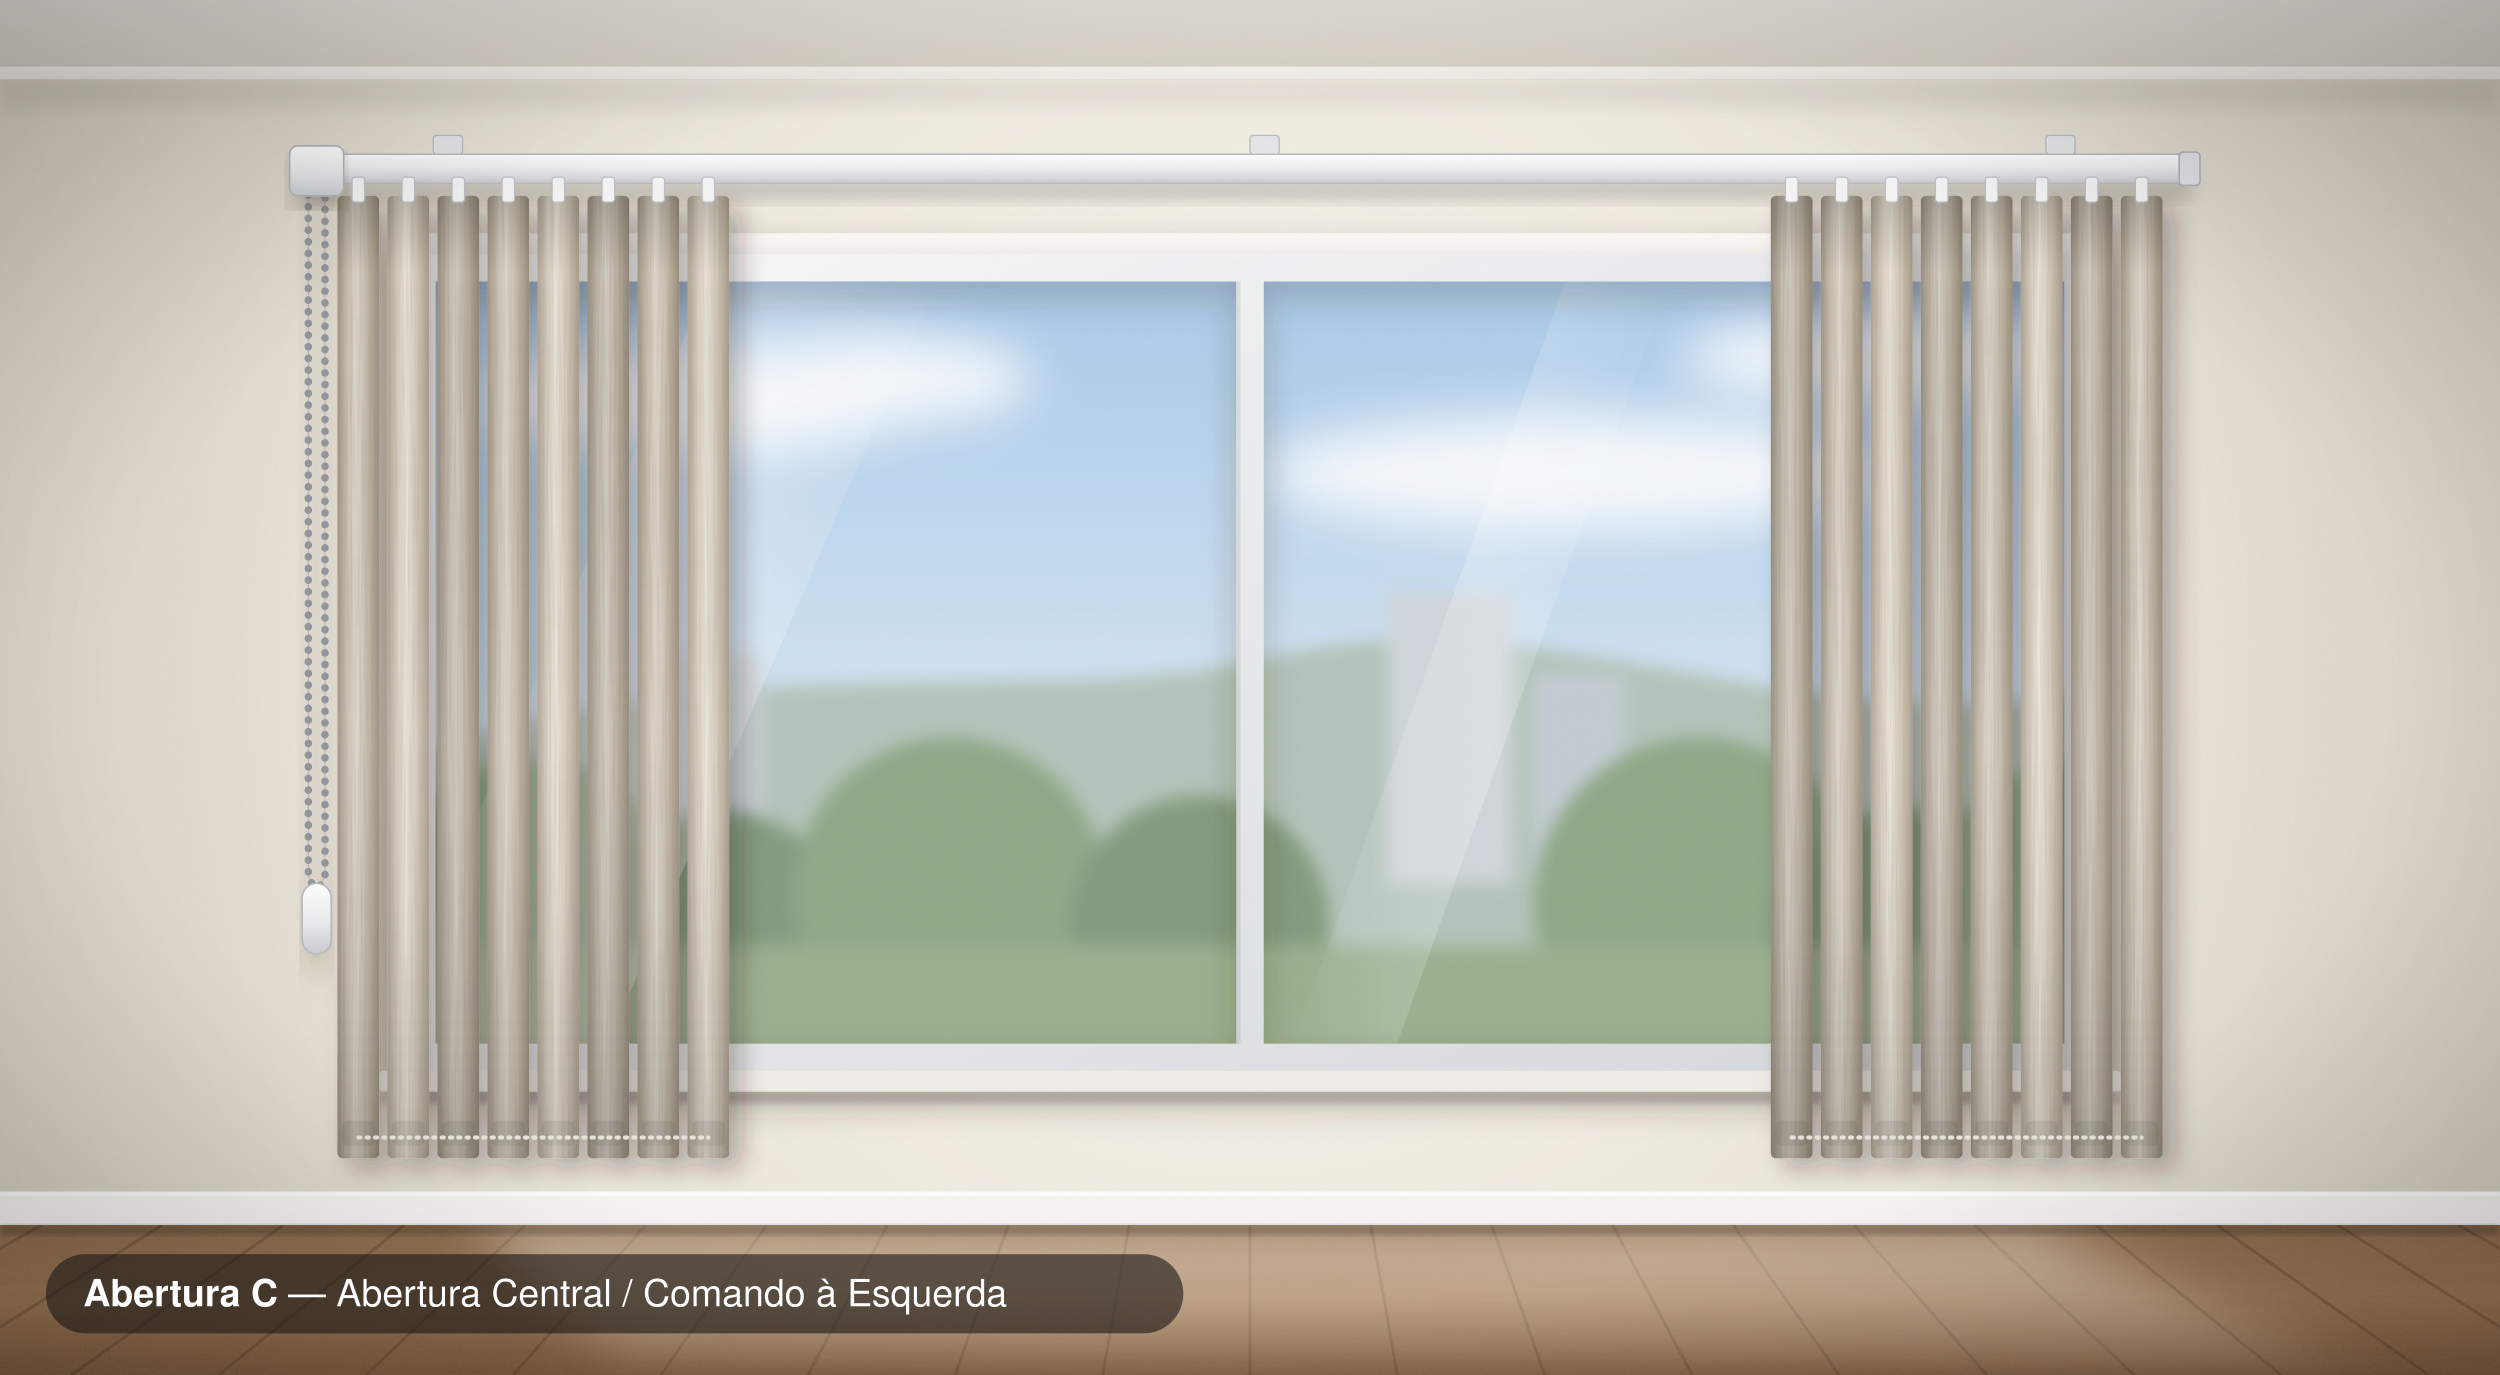
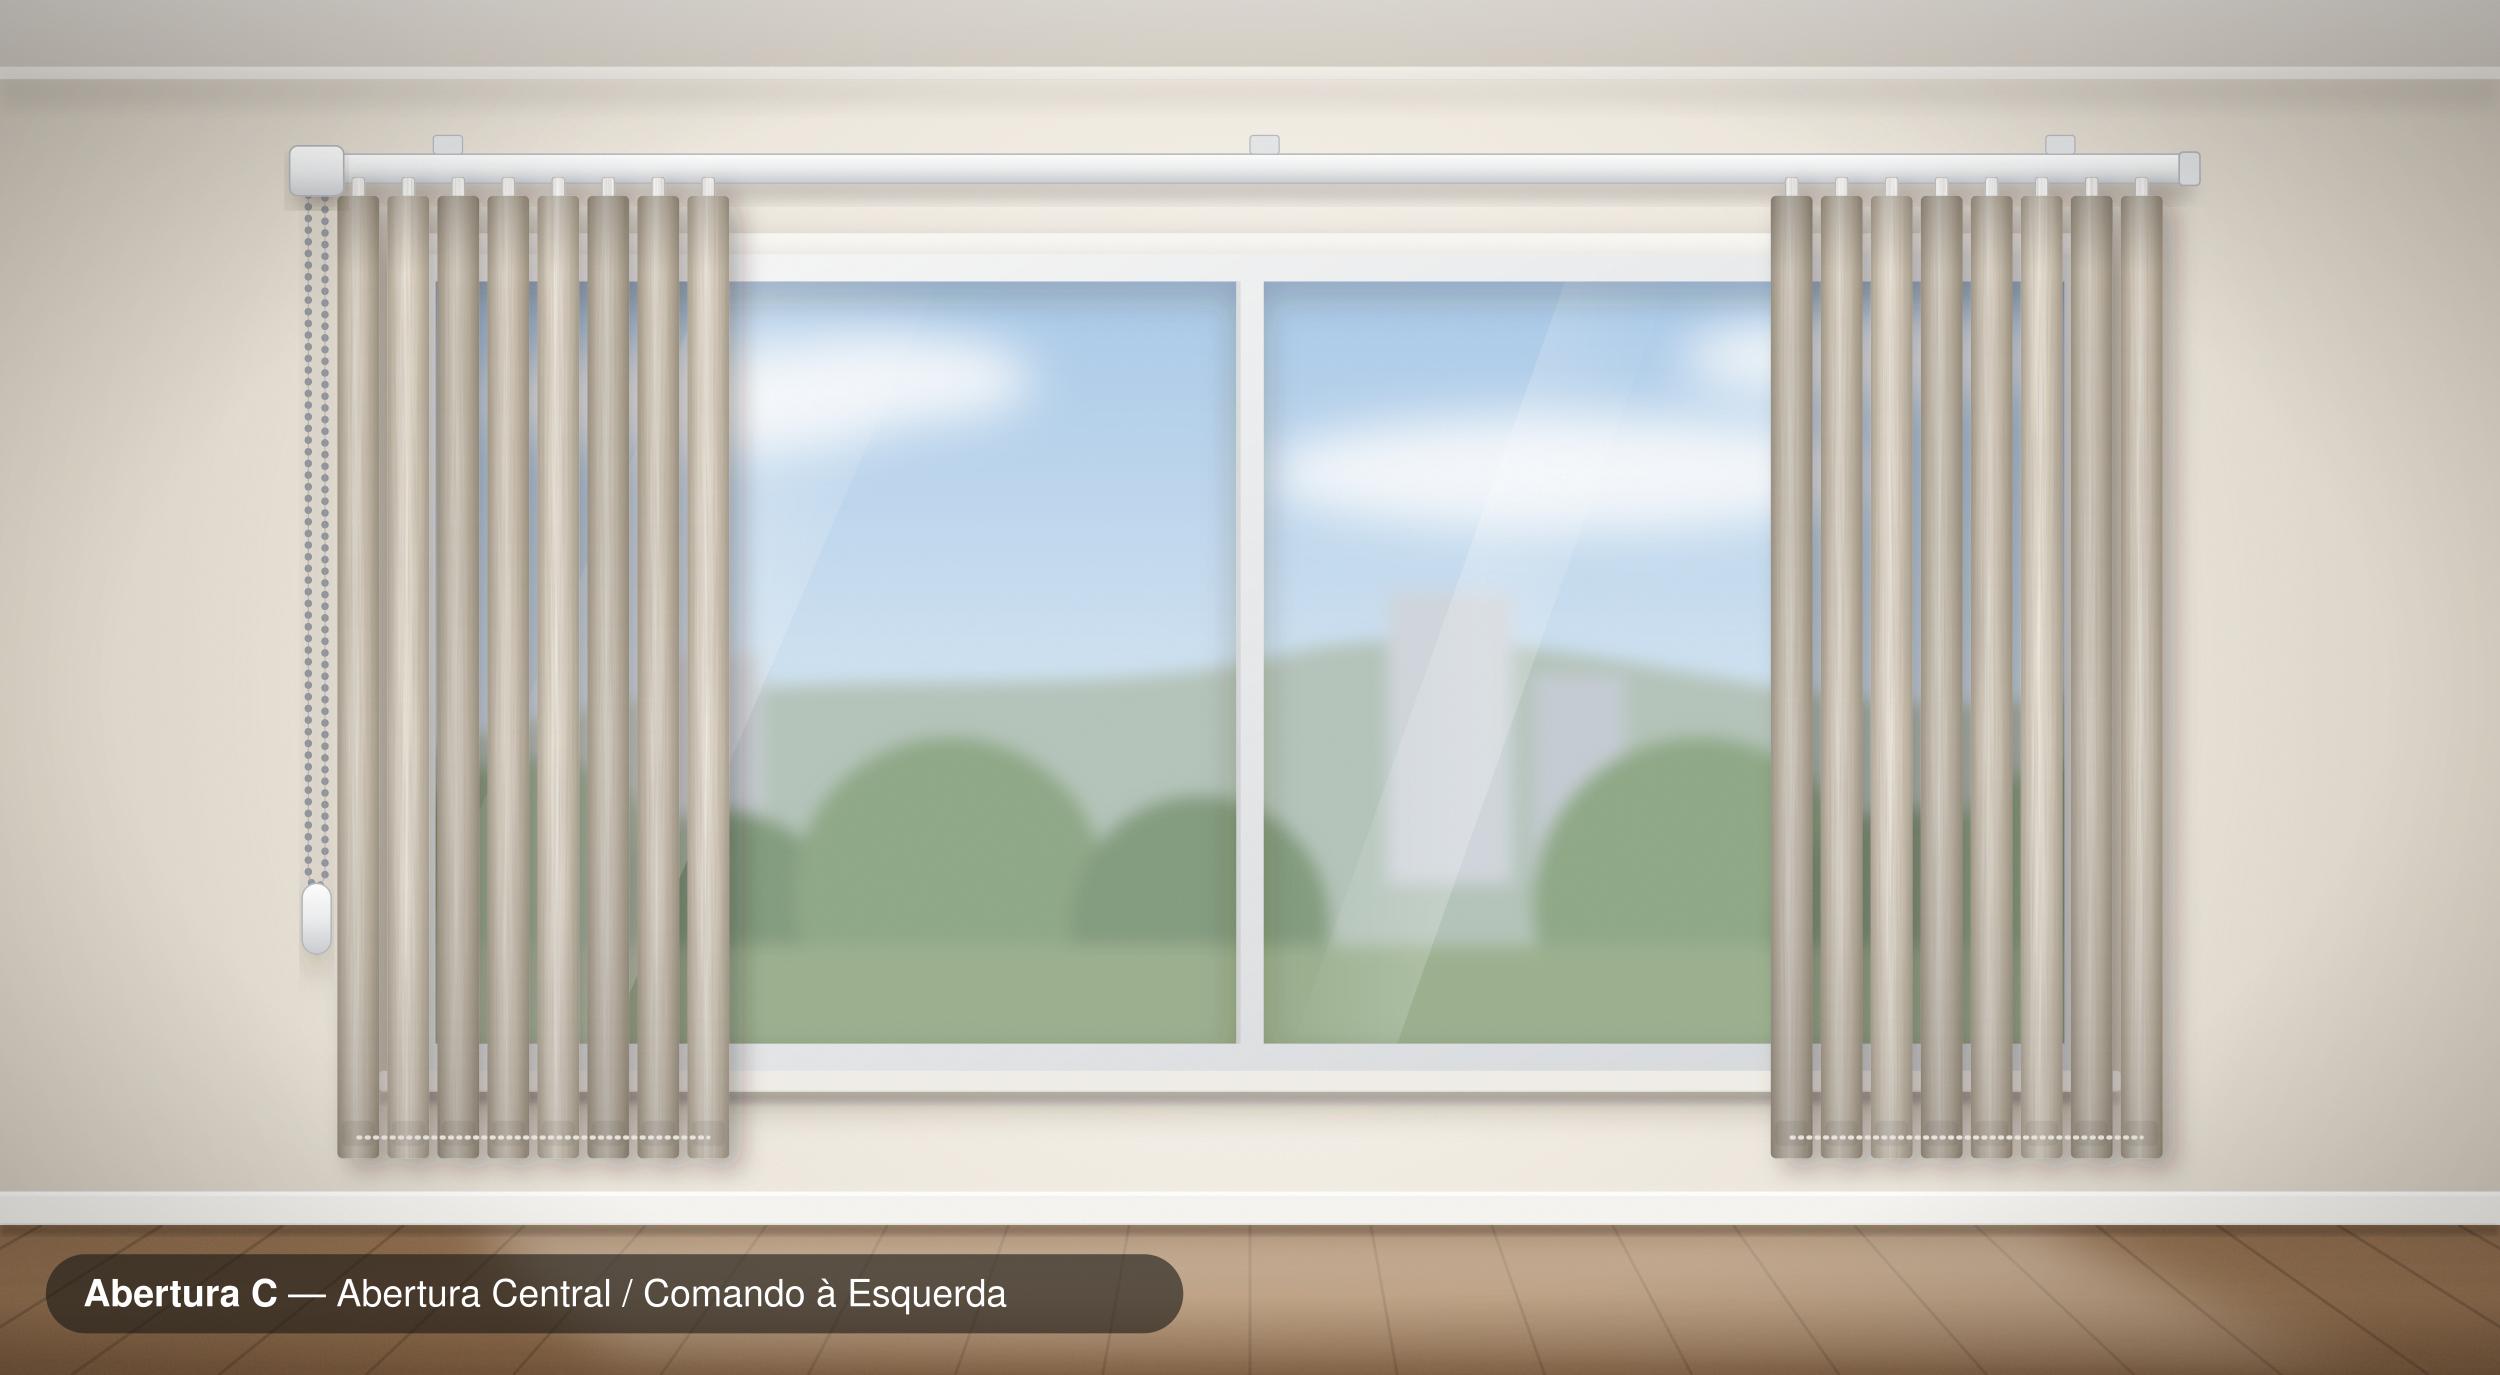
<svg xmlns="http://www.w3.org/2000/svg" viewBox="0 0 1200 660" width="1200" height="660" role="img" aria-label="Abertura C: Abertura Central / Comando à Esquerda">
  <defs>
    <radialGradient id="parede" cx="600" cy="318" r="760" gradientUnits="userSpaceOnUse">
      <stop offset="0" stop-color="#F6F1EA" />
      <stop offset=".55" stop-color="#E8E1D6" />
      <stop offset="1" stop-color="#CFC6B8" />
    </radialGradient>
    <linearGradient id="teto" x1="0" y1="0" x2="0" y2="1">
      <stop offset="0" stop-color="#E6E1DA" />
      <stop offset="1" stop-color="#D3CCC2" />
    </linearGradient>
    <linearGradient id="piso" x1="0" y1="0" x2="0" y2="1">
      <stop offset="0" stop-color="#8E6A4B" />
      <stop offset=".5" stop-color="#9F7854" />
      <stop offset="1" stop-color="#7A5739" />
    </linearGradient>
    <linearGradient id="luzPiso" x1="0" y1="0" x2="0" y2="1">
      <stop offset="0" stop-color="#FFF6E6" stop-opacity=".55" />
      <stop offset="1" stop-color="#FFF6E6" stop-opacity=".12" />
    </linearGradient>
    <linearGradient id="ceu" x1="0" y1="0" x2="0" y2="1">
      <stop offset="0" stop-color="#8DB8E2" />
      <stop offset=".6" stop-color="#C9DFF0" />
      <stop offset="1" stop-color="#E9F1F4" />
    </linearGradient>
    <linearGradient id="aluminio" x1="0" y1="0" x2="0" y2="1">
      <stop offset="0" stop-color="#FFFFFF" />
      <stop offset=".5" stop-color="#ECEDEE" />
      <stop offset="1" stop-color="#C9CCD0" />
    </linearGradient>
    <linearGradient id="caixilho" x1="0" y1="0" x2="1" y2="1">
      <stop offset="0" stop-color="#FAFAFA" />
      <stop offset="1" stop-color="#D5D8DB" />
    </linearGradient>
    <linearGradient id="lamina" x1="0" y1="0" x2="1" y2="0">
      <stop offset="0" stop-color="#A89C8A" />
      <stop offset=".25" stop-color="#D9CFBF" />
      <stop offset=".45" stop-color="#EEE7DB" />
      <stop offset=".7" stop-color="#D3C8B6" />
      <stop offset="1" stop-color="#9F937F" />
    </linearGradient>
    <linearGradient id="laminaAltura" x1="0" y1="0" x2="0" y2="1">
      <stop offset="0" stop-color="#000" stop-opacity=".18" />
      <stop offset=".08" stop-color="#000" stop-opacity="0" />
      <stop offset=".55" stop-color="#FFF" stop-opacity=".06" />
      <stop offset="1" stop-color="#000" stop-opacity=".16" />
    </linearGradient>
    <linearGradient id="reflexo" x1="0" y1="0" x2="1" y2="0">
      <stop offset="0" stop-color="#FFF" stop-opacity="0" />
      <stop offset=".5" stop-color="#FFF" stop-opacity=".35" />
      <stop offset="1" stop-color="#FFF" stop-opacity="0" />
    </linearGradient>
    <radialGradient id="vinheta" cx=".5" cy=".5" r=".75">
      <stop offset=".6" stop-color="#000" stop-opacity="0" />
      <stop offset="1" stop-color="#000" stop-opacity=".28" />
    </radialGradient>
    <radialGradient id="brilhoJanela" cx="600" cy="318" r="520" gradientUnits="userSpaceOnUse">
      <stop offset="0" stop-color="#FFFBF2" stop-opacity=".55" />
      <stop offset="1" stop-color="#FFFBF2" stop-opacity="0" />
    </radialGradient>
    <clipPath id="vaos">
      <rect x="209" y="135" width="384.5" height="366" />
      <rect x="606.5" y="135" width="384.5" height="366" />
    </clipPath>
    <clipPath id="pisoClip">
      <rect x="0" y="588" width="1200" height="72" />
    </clipPath>
    <filter id="desfoque4" x="-10%" y="-30%" width="120%" height="160%">
      <feGaussianBlur stdDeviation="4" />
    </filter>
    <filter id="desfoque2">
      <feGaussianBlur stdDeviation="1.6" />
    </filter>
    <filter id="desfoque12" x="-20%" y="-50%" width="140%" height="200%">
      <feGaussianBlur stdDeviation="12" />
    </filter>
    <filter id="sombra" x="-10%" y="-20%" width="120%" height="150%">
      <feDropShadow dx="0" dy="7" stdDeviation="8" flood-color="#3A2E22" flood-opacity=".28" />
    </filter>
    <filter id="sombraLaminas" x="-10%" y="-5%" width="125%" height="115%">
      <feDropShadow dx="6" dy="5" stdDeviation="6" flood-color="#2E2418" flood-opacity=".32" />
    </filter>
    <filter id="tecido" x="0" y="0" width="100%" height="100%">
      <feTurbulence type="fractalNoise" baseFrequency="0.9 0.015" numOctaves="2" seed="4" result="n" />
      <feColorMatrix in="n" type="matrix" values="0 0 0 0 .35  0 0 0 0 .30  0 0 0 0 .24  0 0 0 .55 -.12" result="nc" />
      <feComposite in="nc" in2="SourceGraphic" operator="in" result="t" />
      <feMerge>
        <feMergeNode in="SourceGraphic" />
        <feMergeNode in="t" />
      </feMerge>
    </filter>
    <filter id="grao" x="0" y="0" width="100%" height="100%">
      <feTurbulence type="fractalNoise" baseFrequency=".85" numOctaves="2" seed="9" />
      <feColorMatrix type="matrix" values="0 0 0 0 .5  0 0 0 0 .5  0 0 0 0 .5  0 0 0 .07 0" />
    </filter>
    <filter id="veios" x="0" y="0" width="100%" height="100%">
      <feTurbulence type="fractalNoise" baseFrequency="0.004 0.18" numOctaves="3" seed="2" />
      <feColorMatrix type="matrix" values="0 0 0 0 .25  0 0 0 0 .14  0 0 0 0 .06  0 0 0 .5 -.1" />
    </filter>
  </defs>
  <rect width="1200" height="660" fill="url(#parede)" />
  <rect width="1200" height="660" fill="url(#brilhoJanela)" />
  <rect width="1200" height="38" fill="url(#teto)" />
  <rect y="32" width="1200" height="6" fill="#F3EFE9" />
  <rect y="38" width="1200" height="14" fill="#000" opacity=".06" filter="url(#desfoque4)" />
  <rect y="588" width="1200" height="72" fill="url(#piso)" />
  <rect y="588" width="1200" height="72" filter="url(#veios)" />
  <g clip-path="url(#pisoClip)" stroke="#3E2817" stroke-opacity=".28" stroke-width="1.4">
    <line x1="-328" y1="588" x2="-531.7" y2="660" />
    <line x1="-270" y1="588" x2="-461" y2="660" />
    <line x1="-212" y1="588" x2="-390.2" y2="660" />
    <line x1="-154" y1="588" x2="-319.5" y2="660" />
    <line x1="-96" y1="588" x2="-248.8" y2="660" />
    <line x1="-38" y1="588" x2="-178" y2="660" />
    <line x1="20" y1="588" x2="-107.3" y2="660" />
    <line x1="78" y1="588" x2="-36.6" y2="660" />
    <line x1="136" y1="588" x2="34.1" y2="660" />
    <line x1="194" y1="588" x2="104.9" y2="660" />
    <line x1="252" y1="588" x2="175.6" y2="660" />
    <line x1="310" y1="588" x2="246.3" y2="660" />
    <line x1="368" y1="588" x2="317.1" y2="660" />
    <line x1="426" y1="588" x2="387.8" y2="660" />
    <line x1="484" y1="588" x2="458.5" y2="660" />
    <line x1="542" y1="588" x2="529.3" y2="660" />
    <line x1="600" y1="588" x2="600" y2="660" />
    <line x1="658" y1="588" x2="670.7" y2="660" />
    <line x1="716" y1="588" x2="741.5" y2="660" />
    <line x1="774" y1="588" x2="812.2" y2="660" />
    <line x1="832" y1="588" x2="882.9" y2="660" />
    <line x1="890" y1="588" x2="953.7" y2="660" />
    <line x1="948" y1="588" x2="1024.4" y2="660" />
    <line x1="1006" y1="588" x2="1095.1" y2="660" />
    <line x1="1064" y1="588" x2="1165.9" y2="660" />
    <line x1="1122" y1="588" x2="1236.6" y2="660" />
    <line x1="1180" y1="588" x2="1307.3" y2="660" />
    <line x1="1238" y1="588" x2="1378" y2="660" />
    <line x1="1296" y1="588" x2="1448.8" y2="660" />
    <line x1="1354" y1="588" x2="1519.5" y2="660" />
    <line x1="1412" y1="588" x2="1590.2" y2="660" />
    <line x1="1470" y1="588" x2="1661" y2="660" />
    <line x1="1528" y1="588" x2="1731.7" y2="660" />
  </g>
  <polygon points="226,588 974,588 1144,660 306,660" fill="url(#luzPiso)" filter="url(#desfoque12)" />
  <rect y="572" width="1200" height="16" fill="#F7F5F1" />
  <rect y="572" width="1200" height="2" fill="#FFFFFF" />
  <rect y="588" width="1200" height="5" fill="#000" opacity=".22" filter="url(#desfoque2)" />
  <rect x="186" y="112" width="828" height="412" fill="#FBF9F5" filter="url(#sombra)" />
  <g clip-path="url(#vaos)">
    <rect x="196" y="122" width="808" height="392" fill="url(#ceu)" />
    <g fill="#FFFFFF" opacity=".85" filter="url(#desfoque12)">
      <ellipse cx="336" cy="192" rx="110" ry="26" />
      <ellipse cx="426" cy="182" rx="70" ry="22" />
      <ellipse cx="756" cy="227" rx="150" ry="28" />
      <ellipse cx="896" cy="172" rx="90" ry="20" />
    </g>
    <path d="M196 364 C356 304 496 344 616 314 S896 364 1004 329 V514 H196 Z" fill="#9FB3A6" filter="url(#desfoque4)" />
    <g filter="url(#desfoque4)">
      <rect x="666" y="284" width="60" height="140" fill="#C3CBD2" />
      <rect x="736" y="324" width="44" height="100" fill="#B4BEC7" />
      <rect x="316" y="314" width="50" height="110" fill="#BAC3CB" />
    </g>
    <g filter="url(#desfoque4)">
      <circle cx="256" cy="434" r="70" fill="#6E8F64" />
      <circle cx="346" cy="449" r="60" fill="#5F7F58" />
      <circle cx="456" cy="429" r="75" fill="#6E8F64" />
      <circle cx="576" cy="444" r="62" fill="#5F7F58" />
      <circle cx="816" cy="434" r="80" fill="#6E8F64" />
      <circle cx="916" cy="454" r="66" fill="#5F7F58" />
      <circle cx="996" cy="436" r="70" fill="#6E8F64" />
      <rect x="196" y="454" width="808" height="60" fill="#7F9A6E" />
    </g>
    <rect x="196" y="122" width="808" height="392" fill="#FFFFFF" opacity=".22" />
    <polygon points="346,122 456,122 286,514 176,514" fill="url(#reflexo)" />
    <polygon points="756,122 806,122 666,514 616,514" fill="url(#reflexo)" opacity=".7" />
  </g>
  <g filter="url(#sombra)">
    <path fill-rule="evenodd" fill="url(#caixilho)" d="M196 122 h808 v392 h-808 Z       M209 135 h384.5 v366 h-384.5 Z       M606.5 135 h384.5 v366 h-384.5 Z" />
  </g>
  <rect x="593.5" y="135" width="2" height="366" fill="#000" opacity=".08" />
  <rect x="182" y="514" width="836" height="10" rx="2" fill="#F1EEE8" />
  <rect x="182" y="524" width="836" height="6" fill="#000" opacity=".12" filter="url(#desfoque2)" />
  <rect x="148" y="86" width="904" height="10" fill="#000" opacity=".18" filter="url(#desfoque4)" />
  <rect x="148" y="74" width="904" height="14" rx="3" fill="url(#aluminio)" stroke="#B8BBBF" stroke-width=".8" />
  <rect x="144" y="73" width="10" height="16" rx="2" fill="#E2E3E5" stroke="#B0B3B7" stroke-width=".8" />
  <rect x="1046" y="73" width="10" height="16" rx="2" fill="#E2E3E5" stroke="#B0B3B7" stroke-width=".8" />
  <rect x="208" y="65" width="14" height="9" rx="1.5" fill="#E4E5E7" stroke="#B5B8BC" stroke-width=".6" />
  <rect x="600" y="65" width="14" height="9" rx="1.5" fill="#E4E5E7" stroke="#B5B8BC" stroke-width=".6" />
  <rect x="982" y="65" width="14" height="9" rx="1.5" fill="#E4E5E7" stroke="#B5B8BC" stroke-width=".6" />
  <g filter="url(#sombraLaminas)">
    <g filter="url(#tecido)">
-       <rect x="162" y="94" width="20" height="462" rx="2.5" fill="url(#lamina)" />
-       <rect x="186" y="94" width="20" height="462" rx="2.5" fill="url(#lamina)" />
-       <rect x="210" y="94" width="20" height="462" rx="2.5" fill="url(#lamina)" />
-       <rect x="234" y="94" width="20" height="462" rx="2.5" fill="url(#lamina)" />
-       <rect x="258" y="94" width="20" height="462" rx="2.5" fill="url(#lamina)" />
-       <rect x="282" y="94" width="20" height="462" rx="2.5" fill="url(#lamina)" />
-       <rect x="306" y="94" width="20" height="462" rx="2.5" fill="url(#lamina)" />
-       <rect x="330" y="94" width="20" height="462" rx="2.5" fill="url(#lamina)" />
-       <rect x="850" y="94" width="20" height="462" rx="2.5" fill="url(#lamina)" />
-       <rect x="874" y="94" width="20" height="462" rx="2.5" fill="url(#lamina)" />
-       <rect x="898" y="94" width="20" height="462" rx="2.5" fill="url(#lamina)" />
-       <rect x="922" y="94" width="20" height="462" rx="2.5" fill="url(#lamina)" />
-       <rect x="946" y="94" width="20" height="462" rx="2.5" fill="url(#lamina)" />
-       <rect x="970" y="94" width="20" height="462" rx="2.5" fill="url(#lamina)" />
-       <rect x="994" y="94" width="20" height="462" rx="2.5" fill="url(#lamina)" />
-       <rect x="1018" y="94" width="20" height="462" rx="2.5" fill="url(#lamina)" />
+       <g transform="translate(172 0)">
+         <rect x="-3" y="85" width="6" height="12" rx="1.5" fill="#F4F4F4" stroke="#BDBFC2" stroke-width=".6" />
+         <rect x="-10" y="94" width="20" height="462" rx="2.5" fill="url(#lamina)" />
+         <rect x="-10" y="94" width="20" height="462" rx="2.5" fill="url(#laminaAltura)" />
+         <rect x="-10" y="94" width="20" height="462" rx="2.5" fill="#000" opacity="0.05" />
+         <rect x="-8" y="538" width="16" height="12" rx="3" fill="#000" opacity=".07" />
+       </g>
+       <g transform="translate(196 0)">
+         <rect x="-3" y="85" width="6" height="12" rx="1.5" fill="#F4F4F4" stroke="#BDBFC2" stroke-width=".6" />
+         <rect x="-10" y="94" width="20" height="462" rx="2.5" fill="url(#lamina)" />
+         <rect x="-10" y="94" width="20" height="462" rx="2.5" fill="url(#laminaAltura)" />
+         <rect x="-10" y="94" width="20" height="462" rx="2.5" fill="#FFF" opacity="0.07" />
+         <rect x="-8" y="538" width="16" height="12" rx="3" fill="#000" opacity=".07" />
+       </g>
+       <g transform="translate(220 0)">
+         <rect x="-3" y="85" width="6" height="12" rx="1.5" fill="#F4F4F4" stroke="#BDBFC2" stroke-width=".6" />
+         <rect x="-10" y="94" width="20" height="462" rx="2.5" fill="url(#lamina)" />
+         <rect x="-10" y="94" width="20" height="462" rx="2.5" fill="url(#laminaAltura)" />
+         <rect x="-10" y="94" width="20" height="462" rx="2.5" fill="#000" opacity="0.1" />
+         <rect x="-8" y="538" width="16" height="12" rx="3" fill="#000" opacity=".07" />
+       </g>
+       <g transform="translate(244 0)">
+         <rect x="-3" y="85" width="6" height="12" rx="1.5" fill="#F4F4F4" stroke="#BDBFC2" stroke-width=".6" />
+         <rect x="-10" y="94" width="20" height="462" rx="2.5" fill="url(#lamina)" />
+         <rect x="-10" y="94" width="20" height="462" rx="2.5" fill="url(#laminaAltura)" />
+         <rect x="-10" y="94" width="20" height="462" rx="2.5" fill="#000" opacity="0.05" />
+         <rect x="-8" y="538" width="16" height="12" rx="3" fill="#000" opacity=".07" />
+       </g>
+       <g transform="translate(268 0)">
+         <rect x="-3" y="85" width="6" height="12" rx="1.5" fill="#F4F4F4" stroke="#BDBFC2" stroke-width=".6" />
+         <rect x="-10" y="94" width="20" height="462" rx="2.5" fill="url(#lamina)" />
+         <rect x="-10" y="94" width="20" height="462" rx="2.5" fill="url(#laminaAltura)" />
+         <rect x="-10" y="94" width="20" height="462" rx="2.5" fill="#FFF" opacity="0.07" />
+         <rect x="-8" y="538" width="16" height="12" rx="3" fill="#000" opacity=".07" />
+       </g>
+       <g transform="translate(292 0)">
+         <rect x="-3" y="85" width="6" height="12" rx="1.5" fill="#F4F4F4" stroke="#BDBFC2" stroke-width=".6" />
+         <rect x="-10" y="94" width="20" height="462" rx="2.5" fill="url(#lamina)" />
+         <rect x="-10" y="94" width="20" height="462" rx="2.5" fill="url(#laminaAltura)" />
+         <rect x="-10" y="94" width="20" height="462" rx="2.5" fill="#000" opacity="0.1" />
+         <rect x="-8" y="538" width="16" height="12" rx="3" fill="#000" opacity=".07" />
+       </g>
+       <g transform="translate(316 0)">
+         <rect x="-3" y="85" width="6" height="12" rx="1.5" fill="#F4F4F4" stroke="#BDBFC2" stroke-width=".6" />
+         <rect x="-10" y="94" width="20" height="462" rx="2.5" fill="url(#lamina)" />
+         <rect x="-10" y="94" width="20" height="462" rx="2.5" fill="url(#laminaAltura)" />
+         <rect x="-10" y="94" width="20" height="462" rx="2.5" fill="#000" opacity="0.05" />
+         <rect x="-8" y="538" width="16" height="12" rx="3" fill="#000" opacity=".07" />
+       </g>
+       <g transform="translate(340 0)">
+         <rect x="-3" y="85" width="6" height="12" rx="1.5" fill="#F4F4F4" stroke="#BDBFC2" stroke-width=".6" />
+         <rect x="-10" y="94" width="20" height="462" rx="2.5" fill="url(#lamina)" />
+         <rect x="-10" y="94" width="20" height="462" rx="2.5" fill="url(#laminaAltura)" />
+         <rect x="-10" y="94" width="20" height="462" rx="2.5" fill="#FFF" opacity="0.07" />
+         <rect x="-8" y="538" width="16" height="12" rx="3" fill="#000" opacity=".07" />
+       </g>
+       <g transform="translate(860 0)">
+         <rect x="-3" y="85" width="6" height="12" rx="1.5" fill="#F4F4F4" stroke="#BDBFC2" stroke-width=".6" />
+         <rect x="-10" y="94" width="20" height="462" rx="2.5" fill="url(#lamina)" />
+         <rect x="-10" y="94" width="20" height="462" rx="2.5" fill="url(#laminaAltura)" />
+         <rect x="-10" y="94" width="20" height="462" rx="2.5" fill="#000" opacity="0.1" />
+         <rect x="-8" y="538" width="16" height="12" rx="3" fill="#000" opacity=".07" />
+       </g>
+       <g transform="translate(884 0)">
+         <rect x="-3" y="85" width="6" height="12" rx="1.5" fill="#F4F4F4" stroke="#BDBFC2" stroke-width=".6" />
+         <rect x="-10" y="94" width="20" height="462" rx="2.5" fill="url(#lamina)" />
+         <rect x="-10" y="94" width="20" height="462" rx="2.5" fill="url(#laminaAltura)" />
+         <rect x="-10" y="94" width="20" height="462" rx="2.5" fill="#000" opacity="0.05" />
+         <rect x="-8" y="538" width="16" height="12" rx="3" fill="#000" opacity=".07" />
+       </g>
+       <g transform="translate(908 0)">
+         <rect x="-3" y="85" width="6" height="12" rx="1.5" fill="#F4F4F4" stroke="#BDBFC2" stroke-width=".6" />
+         <rect x="-10" y="94" width="20" height="462" rx="2.5" fill="url(#lamina)" />
+         <rect x="-10" y="94" width="20" height="462" rx="2.5" fill="url(#laminaAltura)" />
+         <rect x="-10" y="94" width="20" height="462" rx="2.5" fill="#FFF" opacity="0.07" />
+         <rect x="-8" y="538" width="16" height="12" rx="3" fill="#000" opacity=".07" />
+       </g>
+       <g transform="translate(932 0)">
+         <rect x="-3" y="85" width="6" height="12" rx="1.5" fill="#F4F4F4" stroke="#BDBFC2" stroke-width=".6" />
+         <rect x="-10" y="94" width="20" height="462" rx="2.5" fill="url(#lamina)" />
+         <rect x="-10" y="94" width="20" height="462" rx="2.5" fill="url(#laminaAltura)" />
+         <rect x="-10" y="94" width="20" height="462" rx="2.5" fill="#000" opacity="0.1" />
+         <rect x="-8" y="538" width="16" height="12" rx="3" fill="#000" opacity=".07" />
+       </g>
+       <g transform="translate(956 0)">
+         <rect x="-3" y="85" width="6" height="12" rx="1.5" fill="#F4F4F4" stroke="#BDBFC2" stroke-width=".6" />
+         <rect x="-10" y="94" width="20" height="462" rx="2.5" fill="url(#lamina)" />
+         <rect x="-10" y="94" width="20" height="462" rx="2.5" fill="url(#laminaAltura)" />
+         <rect x="-10" y="94" width="20" height="462" rx="2.5" fill="#000" opacity="0.05" />
+         <rect x="-8" y="538" width="16" height="12" rx="3" fill="#000" opacity=".07" />
+       </g>
+       <g transform="translate(980 0)">
+         <rect x="-3" y="85" width="6" height="12" rx="1.5" fill="#F4F4F4" stroke="#BDBFC2" stroke-width=".6" />
+         <rect x="-10" y="94" width="20" height="462" rx="2.5" fill="url(#lamina)" />
+         <rect x="-10" y="94" width="20" height="462" rx="2.5" fill="url(#laminaAltura)" />
+         <rect x="-10" y="94" width="20" height="462" rx="2.5" fill="#FFF" opacity="0.07" />
+         <rect x="-8" y="538" width="16" height="12" rx="3" fill="#000" opacity=".07" />
+       </g>
+       <g transform="translate(1004 0)">
+         <rect x="-3" y="85" width="6" height="12" rx="1.5" fill="#F4F4F4" stroke="#BDBFC2" stroke-width=".6" />
+         <rect x="-10" y="94" width="20" height="462" rx="2.5" fill="url(#lamina)" />
+         <rect x="-10" y="94" width="20" height="462" rx="2.5" fill="url(#laminaAltura)" />
+         <rect x="-10" y="94" width="20" height="462" rx="2.5" fill="#000" opacity="0.1" />
+         <rect x="-8" y="538" width="16" height="12" rx="3" fill="#000" opacity=".07" />
+       </g>
+       <g transform="translate(1028 0)">
+         <rect x="-3" y="85" width="6" height="12" rx="1.5" fill="#F4F4F4" stroke="#BDBFC2" stroke-width=".6" />
+         <rect x="-10" y="94" width="20" height="462" rx="2.5" fill="url(#lamina)" />
+         <rect x="-10" y="94" width="20" height="462" rx="2.5" fill="url(#laminaAltura)" />
+         <rect x="-10" y="94" width="20" height="462" rx="2.5" fill="#000" opacity="0.05" />
+         <rect x="-8" y="538" width="16" height="12" rx="3" fill="#000" opacity=".07" />
+       </g>
    </g>
  </g>
-   <rect x="162" y="94" width="20" height="462" rx="2.5" fill="url(#laminaAltura)" />
-   <rect x="186" y="94" width="20" height="462" rx="2.5" fill="url(#laminaAltura)" />
-   <rect x="210" y="94" width="20" height="462" rx="2.5" fill="url(#laminaAltura)" />
-   <rect x="234" y="94" width="20" height="462" rx="2.5" fill="url(#laminaAltura)" />
-   <rect x="258" y="94" width="20" height="462" rx="2.5" fill="url(#laminaAltura)" />
-   <rect x="282" y="94" width="20" height="462" rx="2.5" fill="url(#laminaAltura)" />
-   <rect x="306" y="94" width="20" height="462" rx="2.5" fill="url(#laminaAltura)" />
-   <rect x="330" y="94" width="20" height="462" rx="2.5" fill="url(#laminaAltura)" />
-   <rect x="850" y="94" width="20" height="462" rx="2.5" fill="url(#laminaAltura)" />
-   <rect x="874" y="94" width="20" height="462" rx="2.5" fill="url(#laminaAltura)" />
-   <rect x="898" y="94" width="20" height="462" rx="2.5" fill="url(#laminaAltura)" />
-   <rect x="922" y="94" width="20" height="462" rx="2.5" fill="url(#laminaAltura)" />
-   <rect x="946" y="94" width="20" height="462" rx="2.5" fill="url(#laminaAltura)" />
-   <rect x="970" y="94" width="20" height="462" rx="2.5" fill="url(#laminaAltura)" />
-   <rect x="994" y="94" width="20" height="462" rx="2.5" fill="url(#laminaAltura)" />
-   <rect x="1018" y="94" width="20" height="462" rx="2.5" fill="url(#laminaAltura)" />
-   <rect x="162" y="94" width="20" height="462" rx="2.5" fill="#000" opacity="0.05" />
-   <rect x="186" y="94" width="20" height="462" rx="2.5" fill="#FFF" opacity="0.07" />
-   <rect x="210" y="94" width="20" height="462" rx="2.5" fill="#000" opacity="0.1" />
-   <rect x="234" y="94" width="20" height="462" rx="2.5" fill="#000" opacity="0.05" />
-   <rect x="258" y="94" width="20" height="462" rx="2.5" fill="#FFF" opacity="0.07" />
-   <rect x="282" y="94" width="20" height="462" rx="2.5" fill="#000" opacity="0.1" />
-   <rect x="306" y="94" width="20" height="462" rx="2.5" fill="#000" opacity="0.05" />
-   <rect x="330" y="94" width="20" height="462" rx="2.5" fill="#FFF" opacity="0.07" />
-   <rect x="850" y="94" width="20" height="462" rx="2.5" fill="#000" opacity="0.1" />
-   <rect x="874" y="94" width="20" height="462" rx="2.5" fill="#000" opacity="0.05" />
-   <rect x="898" y="94" width="20" height="462" rx="2.5" fill="#FFF" opacity="0.07" />
-   <rect x="922" y="94" width="20" height="462" rx="2.5" fill="#000" opacity="0.1" />
-   <rect x="946" y="94" width="20" height="462" rx="2.5" fill="#000" opacity="0.05" />
-   <rect x="970" y="94" width="20" height="462" rx="2.5" fill="#FFF" opacity="0.07" />
-   <rect x="994" y="94" width="20" height="462" rx="2.5" fill="#000" opacity="0.1" />
-   <rect x="1018" y="94" width="20" height="462" rx="2.5" fill="#000" opacity="0.05" />
-   <rect x="164" y="538" width="16" height="12" rx="3" fill="#000" opacity=".07" />
-   <rect x="188" y="538" width="16" height="12" rx="3" fill="#000" opacity=".07" />
-   <rect x="212" y="538" width="16" height="12" rx="3" fill="#000" opacity=".07" />
-   <rect x="236" y="538" width="16" height="12" rx="3" fill="#000" opacity=".07" />
-   <rect x="260" y="538" width="16" height="12" rx="3" fill="#000" opacity=".07" />
-   <rect x="284" y="538" width="16" height="12" rx="3" fill="#000" opacity=".07" />
-   <rect x="308" y="538" width="16" height="12" rx="3" fill="#000" opacity=".07" />
-   <rect x="332" y="538" width="16" height="12" rx="3" fill="#000" opacity=".07" />
-   <rect x="852" y="538" width="16" height="12" rx="3" fill="#000" opacity=".07" />
-   <rect x="876" y="538" width="16" height="12" rx="3" fill="#000" opacity=".07" />
-   <rect x="900" y="538" width="16" height="12" rx="3" fill="#000" opacity=".07" />
-   <rect x="924" y="538" width="16" height="12" rx="3" fill="#000" opacity=".07" />
-   <rect x="948" y="538" width="16" height="12" rx="3" fill="#000" opacity=".07" />
-   <rect x="972" y="538" width="16" height="12" rx="3" fill="#000" opacity=".07" />
-   <rect x="996" y="538" width="16" height="12" rx="3" fill="#000" opacity=".07" />
-   <rect x="1020" y="538" width="16" height="12" rx="3" fill="#000" opacity=".07" />
-   <line x1="172" y1="546" x2="340" y2="546" stroke="#E8E4DC" stroke-width="2" stroke-dasharray="1 3" stroke-linecap="round" />
-   <line x1="860" y1="546" x2="1028" y2="546" stroke="#E8E4DC" stroke-width="2" stroke-dasharray="1 3" stroke-linecap="round" />
-   <rect x="169" y="85" width="6" height="12" rx="1.5" fill="#F4F4F4" stroke="#BDBFC2" stroke-width=".6" />
-   <rect x="193" y="85" width="6" height="12" rx="1.5" fill="#F4F4F4" stroke="#BDBFC2" stroke-width=".6" />
-   <rect x="217" y="85" width="6" height="12" rx="1.5" fill="#F4F4F4" stroke="#BDBFC2" stroke-width=".6" />
-   <rect x="241" y="85" width="6" height="12" rx="1.5" fill="#F4F4F4" stroke="#BDBFC2" stroke-width=".6" />
-   <rect x="265" y="85" width="6" height="12" rx="1.5" fill="#F4F4F4" stroke="#BDBFC2" stroke-width=".6" />
-   <rect x="289" y="85" width="6" height="12" rx="1.5" fill="#F4F4F4" stroke="#BDBFC2" stroke-width=".6" />
-   <rect x="313" y="85" width="6" height="12" rx="1.5" fill="#F4F4F4" stroke="#BDBFC2" stroke-width=".6" />
-   <rect x="337" y="85" width="6" height="12" rx="1.5" fill="#F4F4F4" stroke="#BDBFC2" stroke-width=".6" />
-   <rect x="857" y="85" width="6" height="12" rx="1.5" fill="#F4F4F4" stroke="#BDBFC2" stroke-width=".6" />
-   <rect x="881" y="85" width="6" height="12" rx="1.5" fill="#F4F4F4" stroke="#BDBFC2" stroke-width=".6" />
-   <rect x="905" y="85" width="6" height="12" rx="1.5" fill="#F4F4F4" stroke="#BDBFC2" stroke-width=".6" />
-   <rect x="929" y="85" width="6" height="12" rx="1.5" fill="#F4F4F4" stroke="#BDBFC2" stroke-width=".6" />
-   <rect x="953" y="85" width="6" height="12" rx="1.5" fill="#F4F4F4" stroke="#BDBFC2" stroke-width=".6" />
-   <rect x="977" y="85" width="6" height="12" rx="1.5" fill="#F4F4F4" stroke="#BDBFC2" stroke-width=".6" />
-   <rect x="1001" y="85" width="6" height="12" rx="1.5" fill="#F4F4F4" stroke="#BDBFC2" stroke-width=".6" />
-   <rect x="1025" y="85" width="6" height="12" rx="1.5" fill="#F4F4F4" stroke="#BDBFC2" stroke-width=".6" />
+   <g>
+     <line x1="172" y1="546" x2="340" y2="546" stroke="#E8E4DC" stroke-width="2" stroke-dasharray="1 3" stroke-linecap="round" />
+     <line x1="860" y1="546" x2="1028" y2="546" stroke="#E8E4DC" stroke-width="2" stroke-dasharray="1 3" stroke-linecap="round" />
+   </g>
  <g filter="url(#sombra)">
    <path d="M148 88 V420 Q152 432 156 420 V88" stroke="#8F9398" stroke-dasharray="0.1 5.5" stroke-linecap="round" stroke-width="3.6" fill="none" />
    <path d="M148 88 V420 Q152 432 156 420 V88" stroke="#9A9DA1" stroke-width=".6" fill="none" opacity=".6" />
    <rect x="145" y="424" width="14" height="34" rx="7" fill="url(#aluminio)" stroke="#B5B8BC" stroke-width=".8" />
  </g>
  <rect x="139" y="70" width="26" height="24" rx="4" fill="url(#aluminio)" stroke="#B0B3B7" stroke-width=".8" filter="url(#sombra)" />
  <rect width="1200" height="660" fill="url(#vinheta)" />
  <rect width="1200" height="660" filter="url(#grao)" />
  <g>
    <rect x="22" y="602" width="546" height="38" rx="19" fill="#1C1A17" fill-opacity=".62" />
    <text x="40" y="627" font-family="Segoe UI, Helvetica, Arial, sans-serif" font-size="18" fill="#FFFFFF">
      <tspan font-weight="700">Abertura C</tspan> — Abertura Central / Comando à Esquerda</text>
  </g>
</svg>
